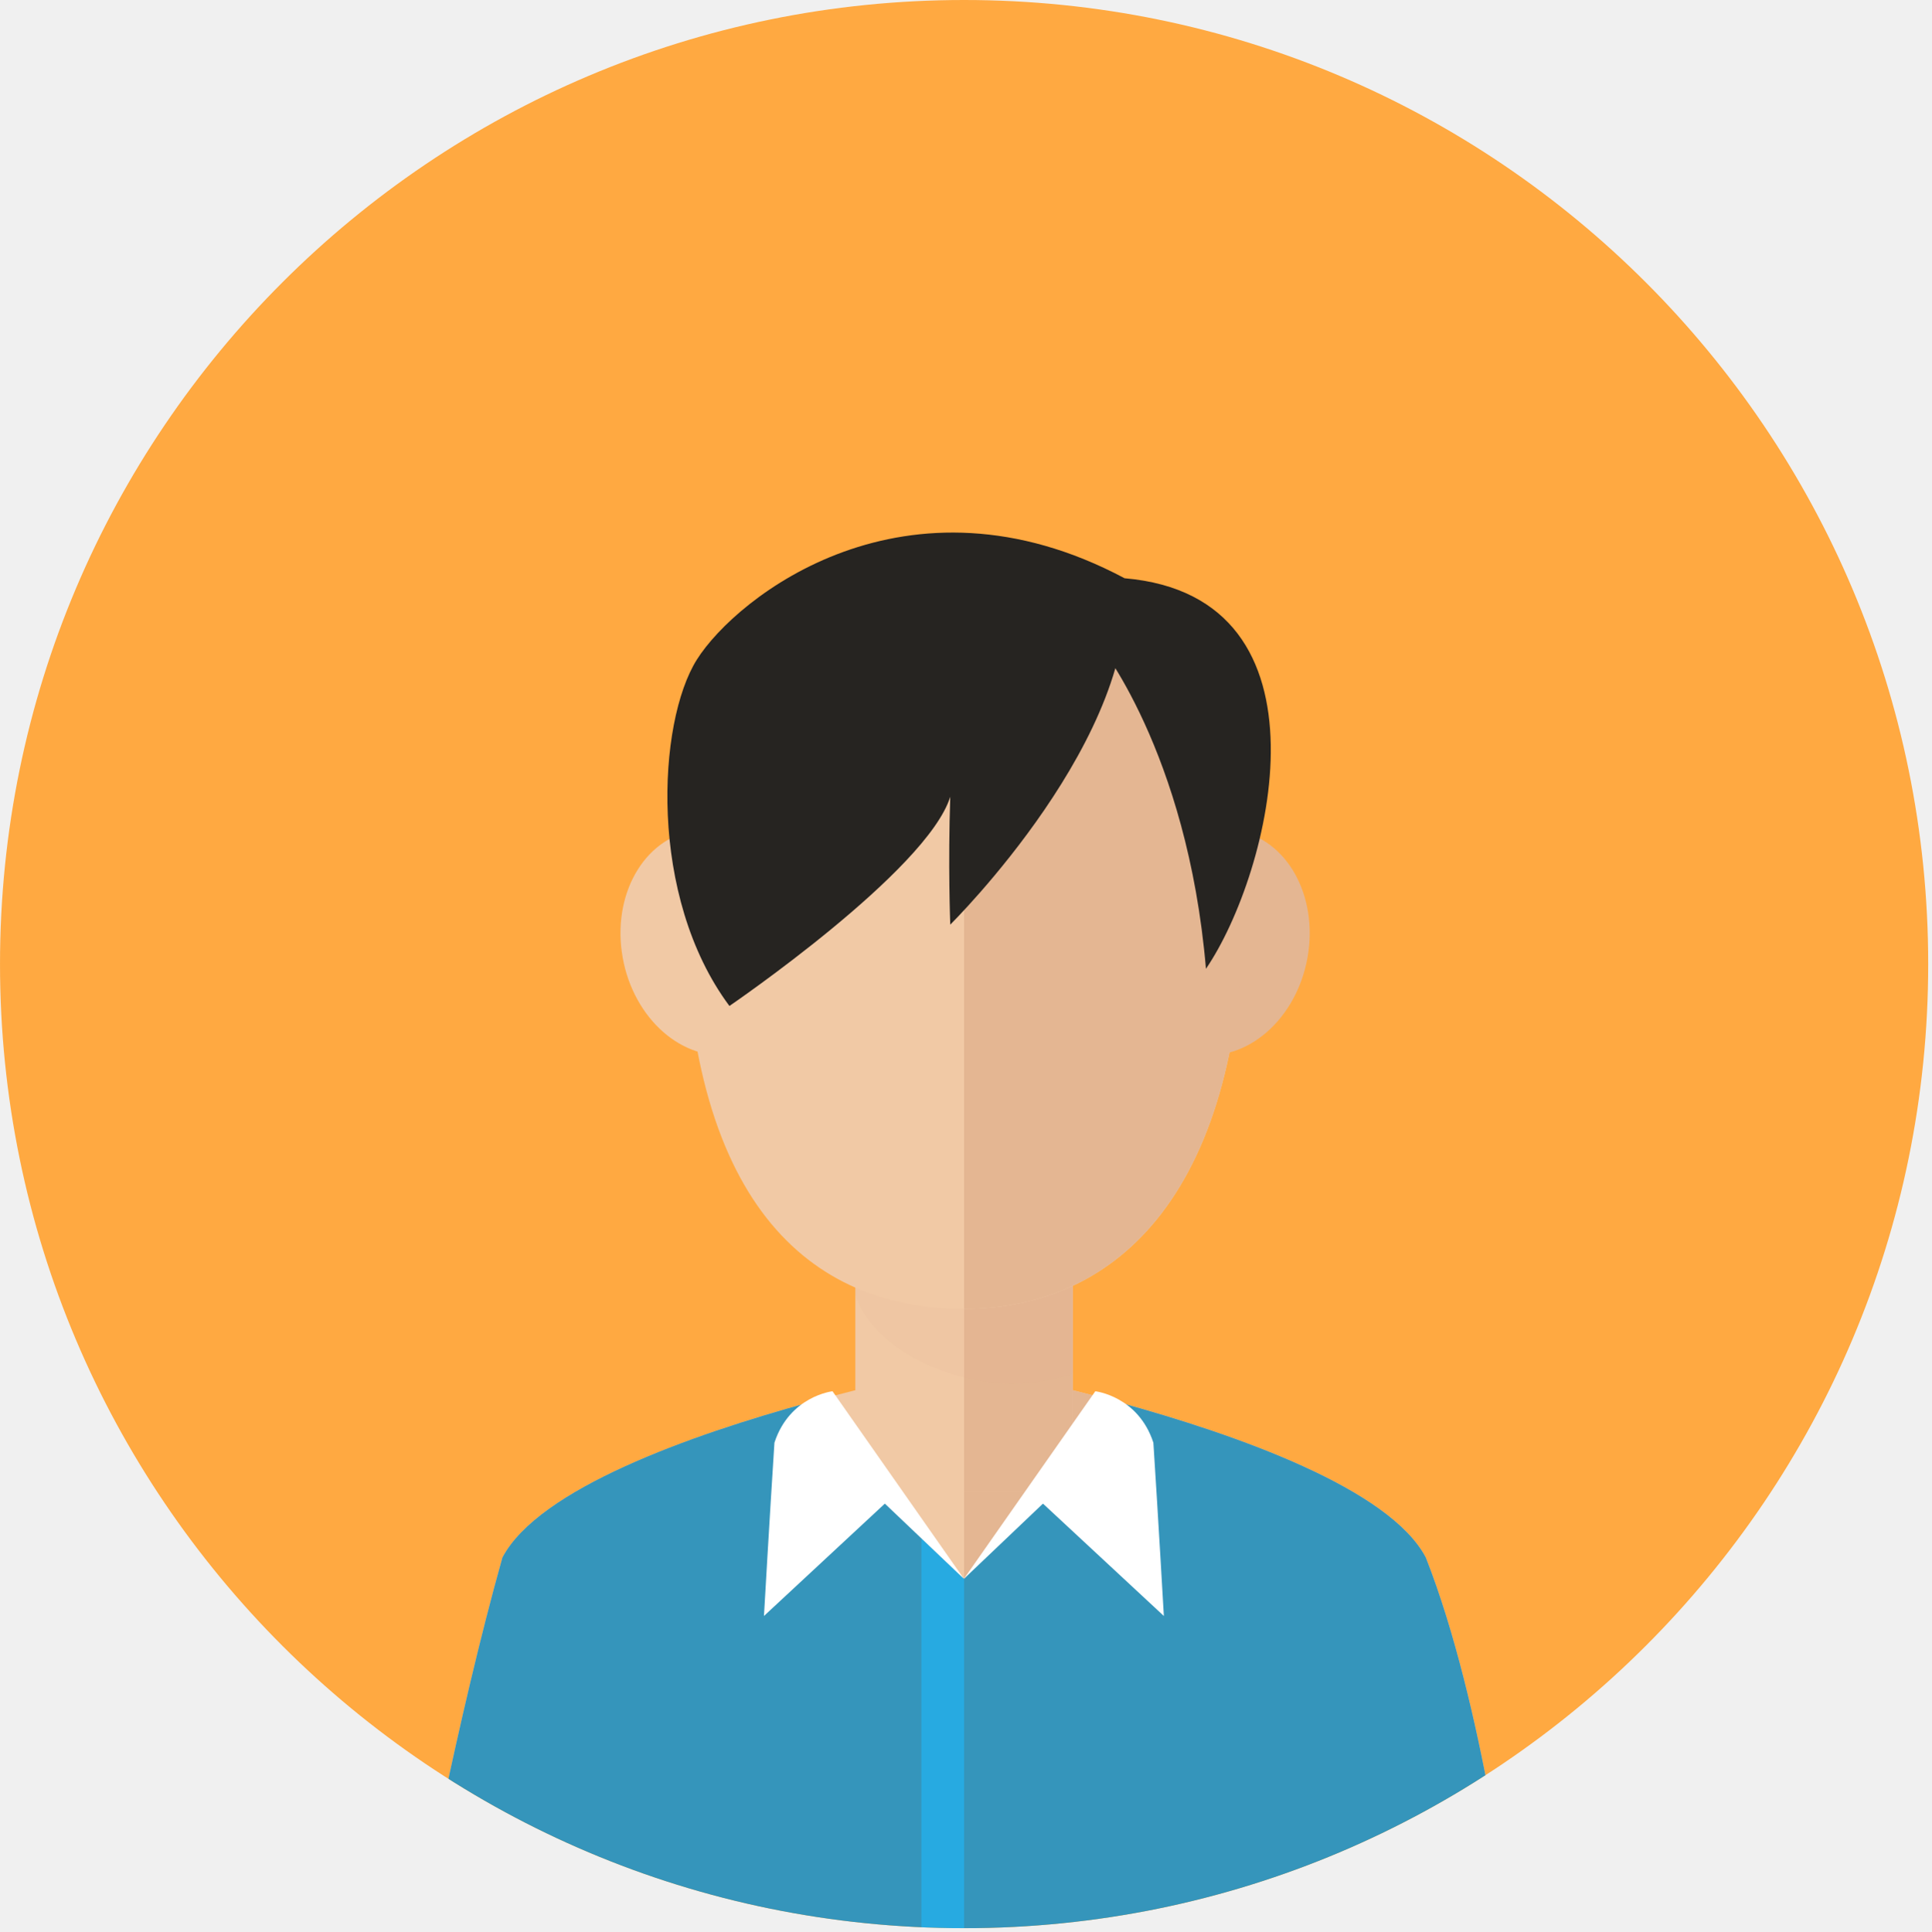
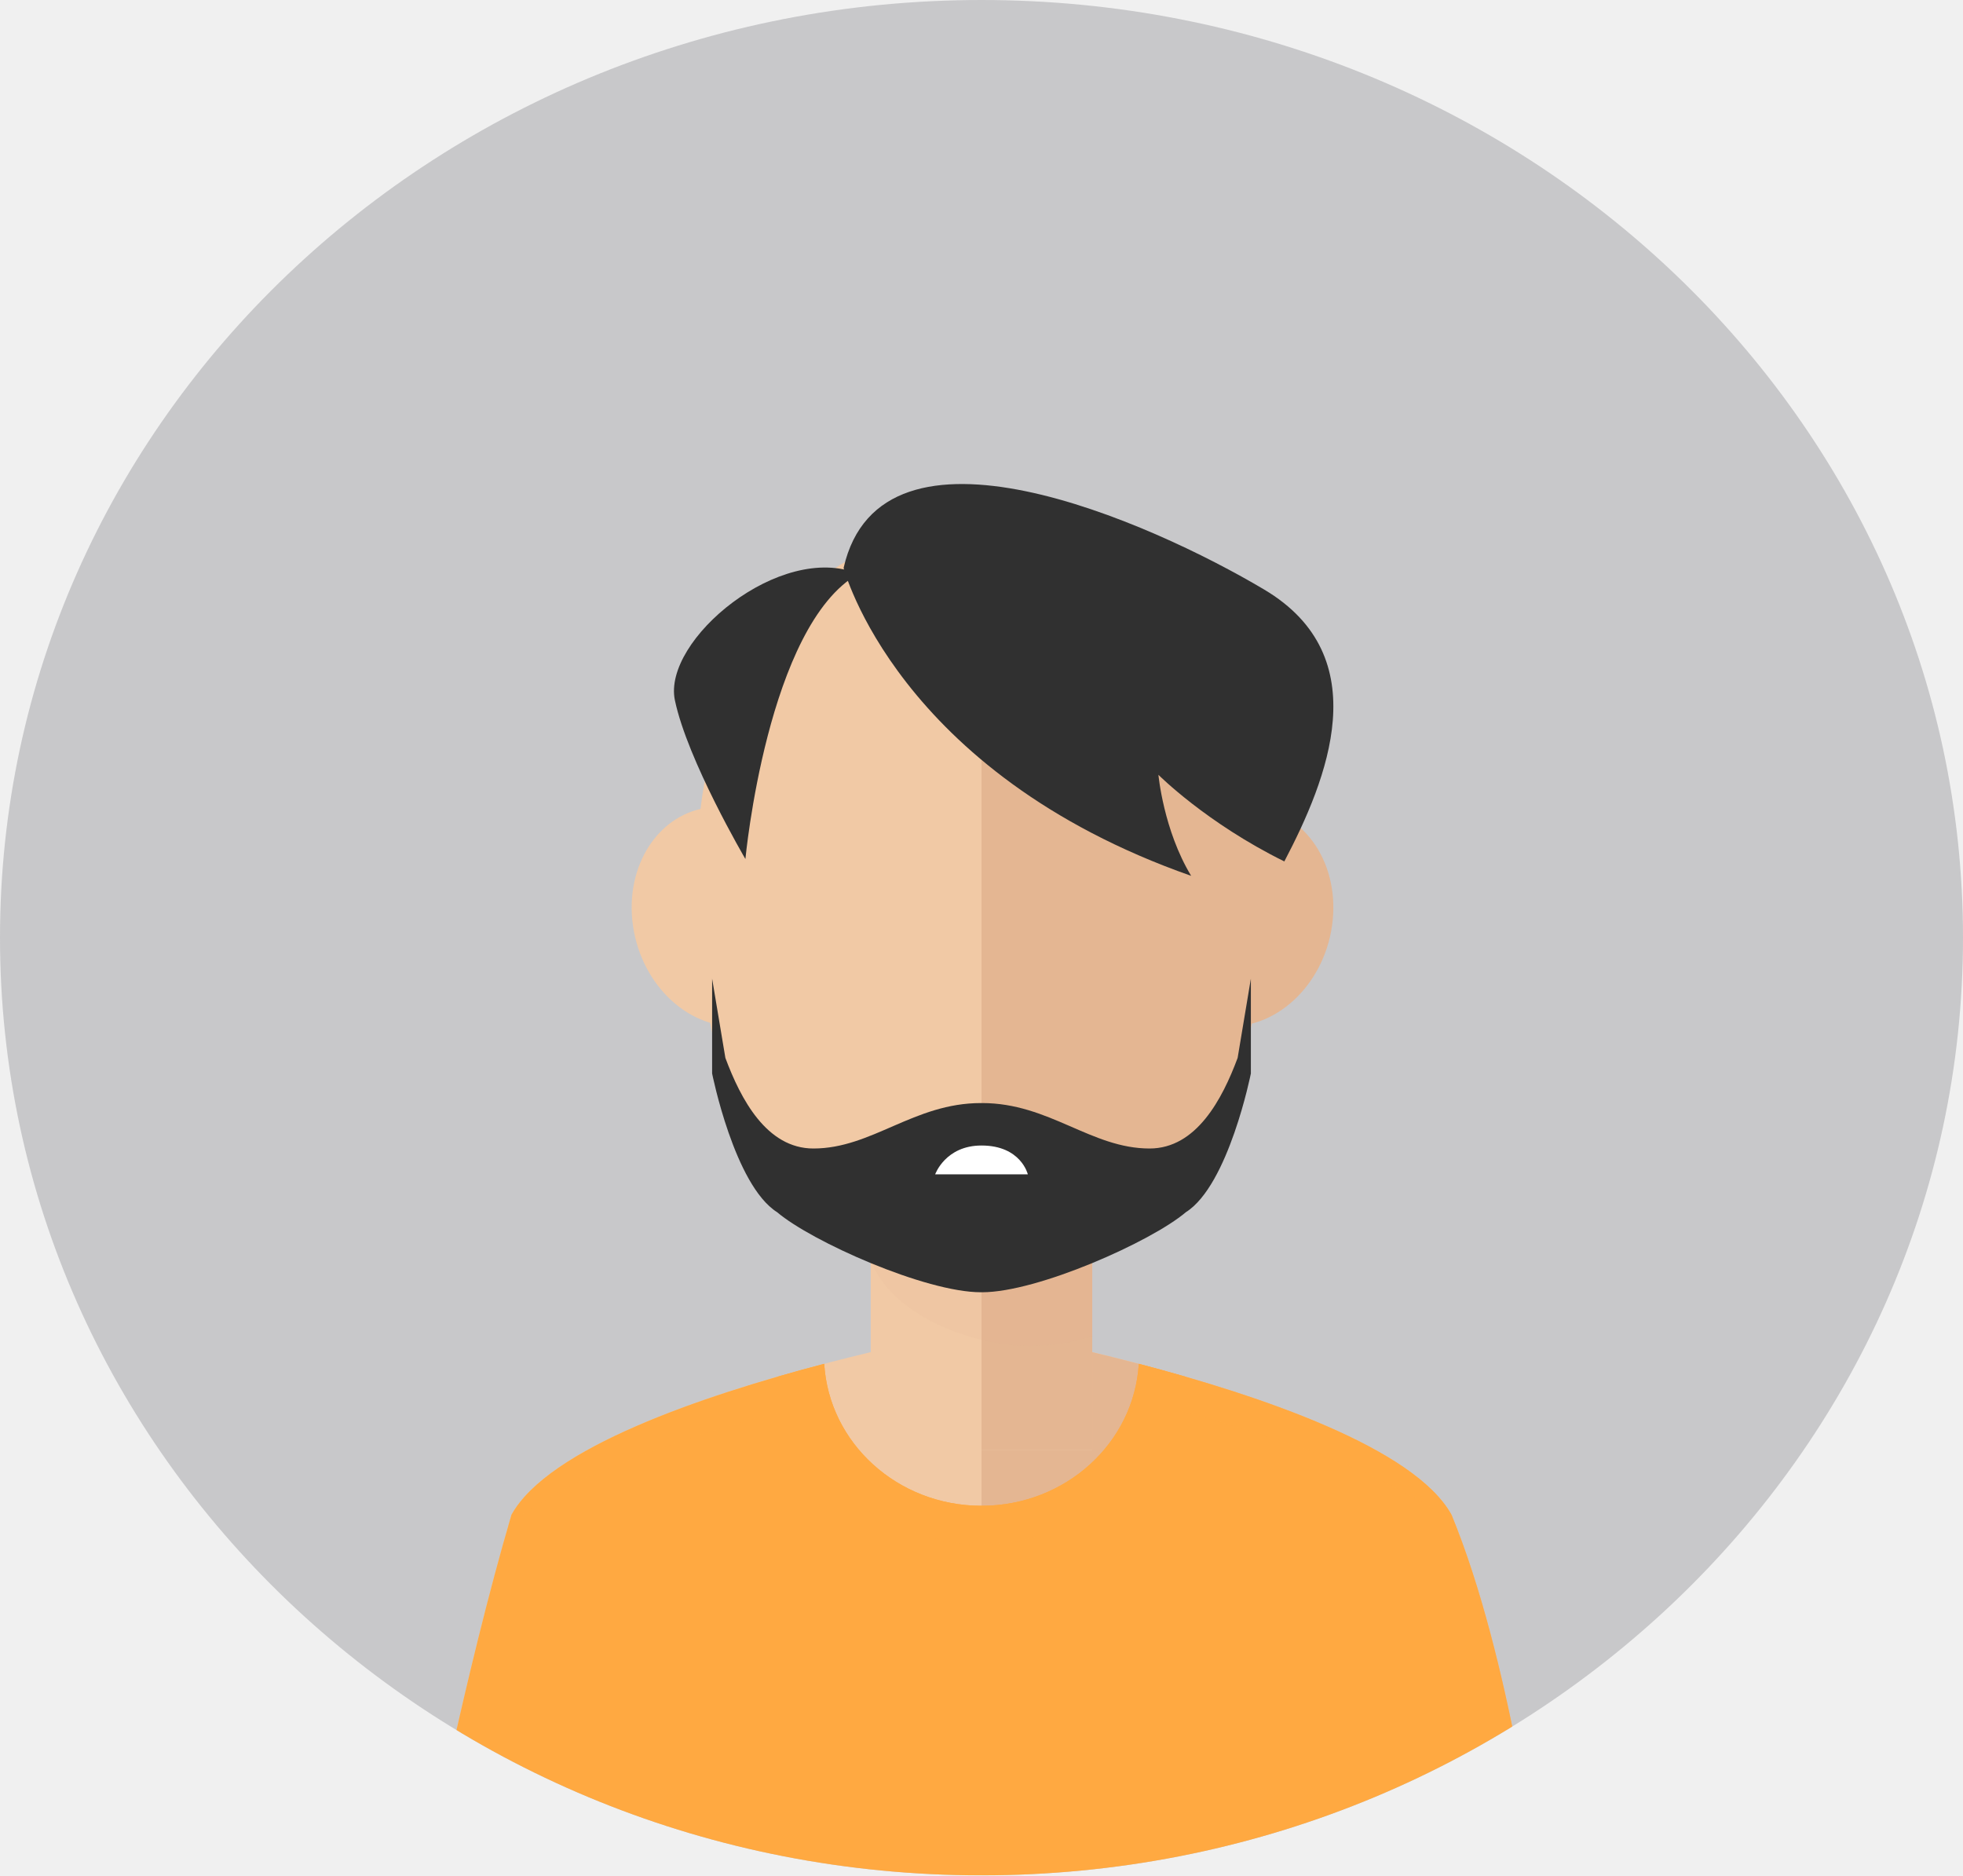
- <svg xmlns="http://www.w3.org/2000/svg" width="145" height="145" viewBox="0 0 145 145" fill="none">
-   <g clip-path="url(#clip0_1_145)">
-     <path d="M72.387 144.772C112.365 144.772 144.773 112.364 144.773 72.386C144.773 32.408 112.365 0 72.387 0C32.409 0 0.001 32.408 0.001 72.386C0.001 112.364 32.409 144.772 72.387 144.772Z" fill="#FFA941" />
-     <mask id="mask0_1_145" style="mask-type:luminance" maskUnits="userSpaceOnUse" x="0" y="0" width="145" height="145">
-       <path d="M72.387 144.772C112.365 144.772 144.773 112.364 144.773 72.386C144.773 32.408 112.365 0 72.387 0C32.409 0 0.001 32.408 0.001 72.386C0.001 112.364 32.409 144.772 72.387 144.772Z" fill="white" />
-     </mask>
-     <g mask="url(#mask0_1_145)">
-       <path d="M107.053 116.94C102.387 108.107 72.387 102.564 72.387 102.564C72.387 102.564 42.387 108.107 37.721 116.94C34.272 129.198 31.387 144.773 31.387 144.773H72.387H113.387C113.387 144.773 111.438 128.073 107.053 116.94Z" fill="#F1C9A5" />
-       <path d="M72.387 102.564C72.387 102.564 102.387 108.107 107.053 116.94C111.439 128.073 113.387 144.773 113.387 144.773H72.387V102.564Z" fill="#E4B692" />
-       <path d="M80.554 84.606H64.22V111.942H80.554V84.606Z" fill="#F1C9A5" />
-       <path d="M80.554 84.606H72.387V111.942H80.554V84.606Z" fill="#E4B692" />
-       <path opacity="0.1" d="M64.22 97.273C65.689 101.49 71.617 103.907 75.971 103.907C77.546 103.907 79.078 103.643 80.554 103.16V84.606H64.22V97.273Z" fill="#DDAC8C" />
-       <path d="M93.387 67.357C93.387 50.283 83.985 40.574 72.387 40.574C60.789 40.574 51.387 50.283 51.387 67.357C51.387 90.323 60.789 98.274 72.387 98.274C83.984 98.274 93.387 89.366 93.387 67.357Z" fill="#F1C9A5" />
-       <path d="M90.19 79.197C86.383 78.798 83.813 74.697 84.458 70.041C85.095 65.381 88.7 61.921 92.509 62.317C96.314 62.713 98.88 66.813 98.238 71.473C97.599 76.134 93.997 79.591 90.19 79.197Z" fill="#E4B692" />
-       <path d="M46.685 71.474C46.042 66.814 48.609 62.714 52.412 62.318C56.223 61.921 59.828 65.381 60.467 70.042C61.109 74.698 58.537 78.8 54.733 79.198C50.925 79.591 47.323 76.134 46.685 71.474Z" fill="#F1C9A5" />
-       <path d="M93.387 67.357C93.387 50.283 83.985 40.574 72.387 40.574V98.274C83.984 98.274 93.387 89.366 93.387 67.357Z" fill="#E4B692" />
-       <path d="M107.053 116.94C104.327 111.782 92.971 107.749 83.988 105.284L72.387 118.544L60.786 105.284C51.803 107.749 40.446 111.782 37.721 116.94C34.272 129.198 31.387 144.773 31.387 144.773H72.387H113.387C113.387 144.773 111.438 128.073 107.053 116.94Z" fill="#3595BB" />
-       <path d="M54.766 75.53C54.766 75.53 69.601 65.406 71.347 59.822C71.172 64.883 71.347 69.421 71.347 69.421C71.347 69.421 85.834 55.11 84.437 43.416C68.031 34.688 55.29 44.812 52.322 49.524C49.354 54.236 48.656 67.327 54.766 75.53Z" fill="#262421" />
-       <path d="M82.342 48.127C82.342 48.127 89.15 56.332 90.546 72.738C95.433 65.581 100.669 44.811 84.437 43.416C83.04 46.033 82.342 48.127 82.342 48.127Z" fill="#262421" />
-       <path d="M87.385 121.332L78.308 112.895L72.372 118.543L82.237 104.459C82.237 104.459 85.454 104.815 86.598 108.319C86.956 113.826 87.385 121.332 87.385 121.332Z" fill="white" />
-       <path d="M69.179 144.773H72.387V118.544L69.179 115.505V144.773Z" fill="#27AAE1" />
-       <path d="M57.359 121.332L66.436 112.895L72.372 118.543L62.507 104.459C62.507 104.459 59.29 104.815 58.146 108.319C57.788 113.826 57.359 121.332 57.359 121.332Z" fill="white" />
-     </g>
+ <svg xmlns="http://www.w3.org/2000/svg" width="380" height="363" viewBox="0 0 380 363" fill="none">
+   <path d="M190 363C294.934 363 380 281.74 380 181.5C380 81.26 294.934 0 190 0C85.066 0 0 81.26 0 181.5C0 281.74 85.066 363 190 363Z" fill="#C8C8CA" />
+   <mask id="mask0_1_4" style="mask-type:luminance" maskUnits="userSpaceOnUse" x="0" y="0" width="380" height="363">
+     <path d="M190 363C294.934 363 380 281.74 380 181.5C380 81.26 294.934 0 190 0C85.066 0 0 81.26 0 181.5C0 281.74 85.066 363 190 363Z" fill="white" />
+   </mask>
+   <g mask="url(#mask0_1_4)">
+     <path d="M280.992 293.214C268.745 271.067 190 257.168 190 257.168C190 257.168 111.256 271.067 99.008 293.214C89.955 323.95 82.383 363.003 82.383 363.003H190H297.618C297.618 363.003 292.502 321.129 280.992 293.214Z" fill="#F1C9A5" />
+     <path d="M190 257.168C190 257.168 268.745 271.067 280.992 293.214C292.505 321.129 297.618 363.003 297.618 363.003H190V257.168Z" fill="#E4B692" />
+     <path d="M211.437 212.14H168.563V280.682H211.437V212.14Z" fill="#F1C9A5" />
+     <path d="M211.437 212.14H190V280.682H211.437V212.14Z" fill="#E4B692" />
+     <path opacity="0.1" d="M168.563 243.901C172.419 254.475 187.979 260.535 199.408 260.535C203.542 260.535 207.563 259.874 211.437 258.662V212.14H168.563V243.901Z" fill="#DDAC8C" />
+     <path d="M245.121 168.89C245.121 126.079 220.443 101.735 190 101.735C159.558 101.735 134.879 126.079 134.879 168.89C134.879 226.475 159.558 246.411 190 246.411C220.44 246.411 245.121 224.076 245.121 168.89Z" fill="#F1C9A5" />
+     <path d="M236.73 198.578C226.737 197.58 219.991 187.295 221.684 175.62C223.356 163.936 232.819 155.26 242.817 156.253C252.804 157.246 259.539 167.526 257.854 179.211C256.177 190.898 246.723 199.566 236.73 198.578Z" fill="#E4B692" />
+     <path d="M122.537 179.213C120.849 167.529 127.587 157.249 137.569 156.256C147.57 155.263 157.035 163.936 158.712 175.623C160.4 187.297 153.646 197.582 143.662 198.58C133.666 199.566 124.212 190.898 122.537 179.213Z" fill="#F1C9A5" />
+     <path d="M245.121 168.89C245.121 126.079 220.443 101.735 190 101.735V246.411C220.44 246.411 245.121 224.076 245.121 168.89Z" fill="#E4B692" />
+     <path d="M239.583 204.774C236.617 212.737 231.601 222.31 222.537 222.31C211.209 222.31 203.106 213.514 190.11 213.514C190.074 213.514 190.04 213.519 190.003 213.519C189.963 213.519 189.929 213.514 189.89 213.514C176.897 213.514 168.797 222.31 157.463 222.31C148.399 222.31 143.386 212.737 140.42 204.774L137.853 189.433V207.79C137.853 207.79 142.16 229.409 150.426 234.632C157.158 240.346 179.136 250.135 189.885 250.135C189.921 250.135 189.961 250.13 190 250.13C190.037 250.13 190.074 250.135 190.108 250.135H190.113C200.864 250.135 222.842 240.348 229.572 234.632C237.837 229.409 242.145 207.79 242.145 207.79V189.433L239.583 204.774Z" fill="#303030" />
+     <path d="M163.308 109.927C163.308 109.927 173.545 149.511 230.588 169.535C225.223 160.686 224.249 149.975 224.249 149.975C224.249 149.975 233.512 159.29 248.623 166.741C256.912 150.91 266.663 127.157 244.725 114.119C222.787 101.078 170.621 77.789 163.308 109.927Z" fill="#303030" />
+     <path d="M144.297 166.275C144.297 166.275 148.531 121.084 166.156 111.087C151.121 104.821 128.209 123.895 130.645 135.537C133.084 147.181 144.297 166.275 144.297 166.275Z" fill="#303030" />
+     <path d="M280.992 293.214C273.837 280.281 244.029 270.169 220.451 263.988C219.527 279.308 206.271 291.469 190 291.469C173.732 291.469 160.474 279.308 159.552 263.988C135.974 270.169 106.164 280.281 99.008 293.214C89.955 323.95 82.383 363.002 82.383 363.002H190H297.618C297.618 363.002 292.502 321.129 280.992 293.214Z" fill="#FFA941" />
+     <path opacity="0.2" d="M157.786 271.51C158.762 286.83 172.787 298.991 189.998 298.991C207.211 298.991 221.233 286.83 222.209 271.51C243.819 276.864 270.348 285.173 281.982 295.707C281.656 294.864 281.325 294.032 280.987 293.214C273.832 280.281 244.024 270.169 220.445 263.988C219.522 279.308 206.266 291.469 189.995 291.469C173.726 291.469 160.468 279.308 159.547 263.988C135.968 270.169 106.158 280.281 99.003 293.214C98.79 293.939 98.578 294.674 98.365 295.406C110.177 285.018 136.383 276.811 157.786 271.51Z" fill="#FFA941" />
+     <path d="M150.583 266.458C153.57 284.712 170.054 298.693 190 298.693C209.946 298.693 226.43 284.712 229.417 266.458C226.37 265.575 223.362 264.753 220.451 263.991C219.527 279.311 206.271 291.472 190 291.472C173.732 291.472 160.474 279.311 159.552 263.991C156.639 264.753 153.631 265.575 150.583 266.458Z" fill="#FFA941" />
+     <path d="M198.969 227.313C198.969 227.313 197.657 221.731 190 221.731C183 221.731 181.031 227.313 181.031 227.313H198.969Z" fill="white" />
  </g>
-   <defs>
-     <clipPath id="clip0_1_145">
-       <rect width="144.773" height="144.773" fill="white" />
-     </clipPath>
-   </defs>
</svg>
